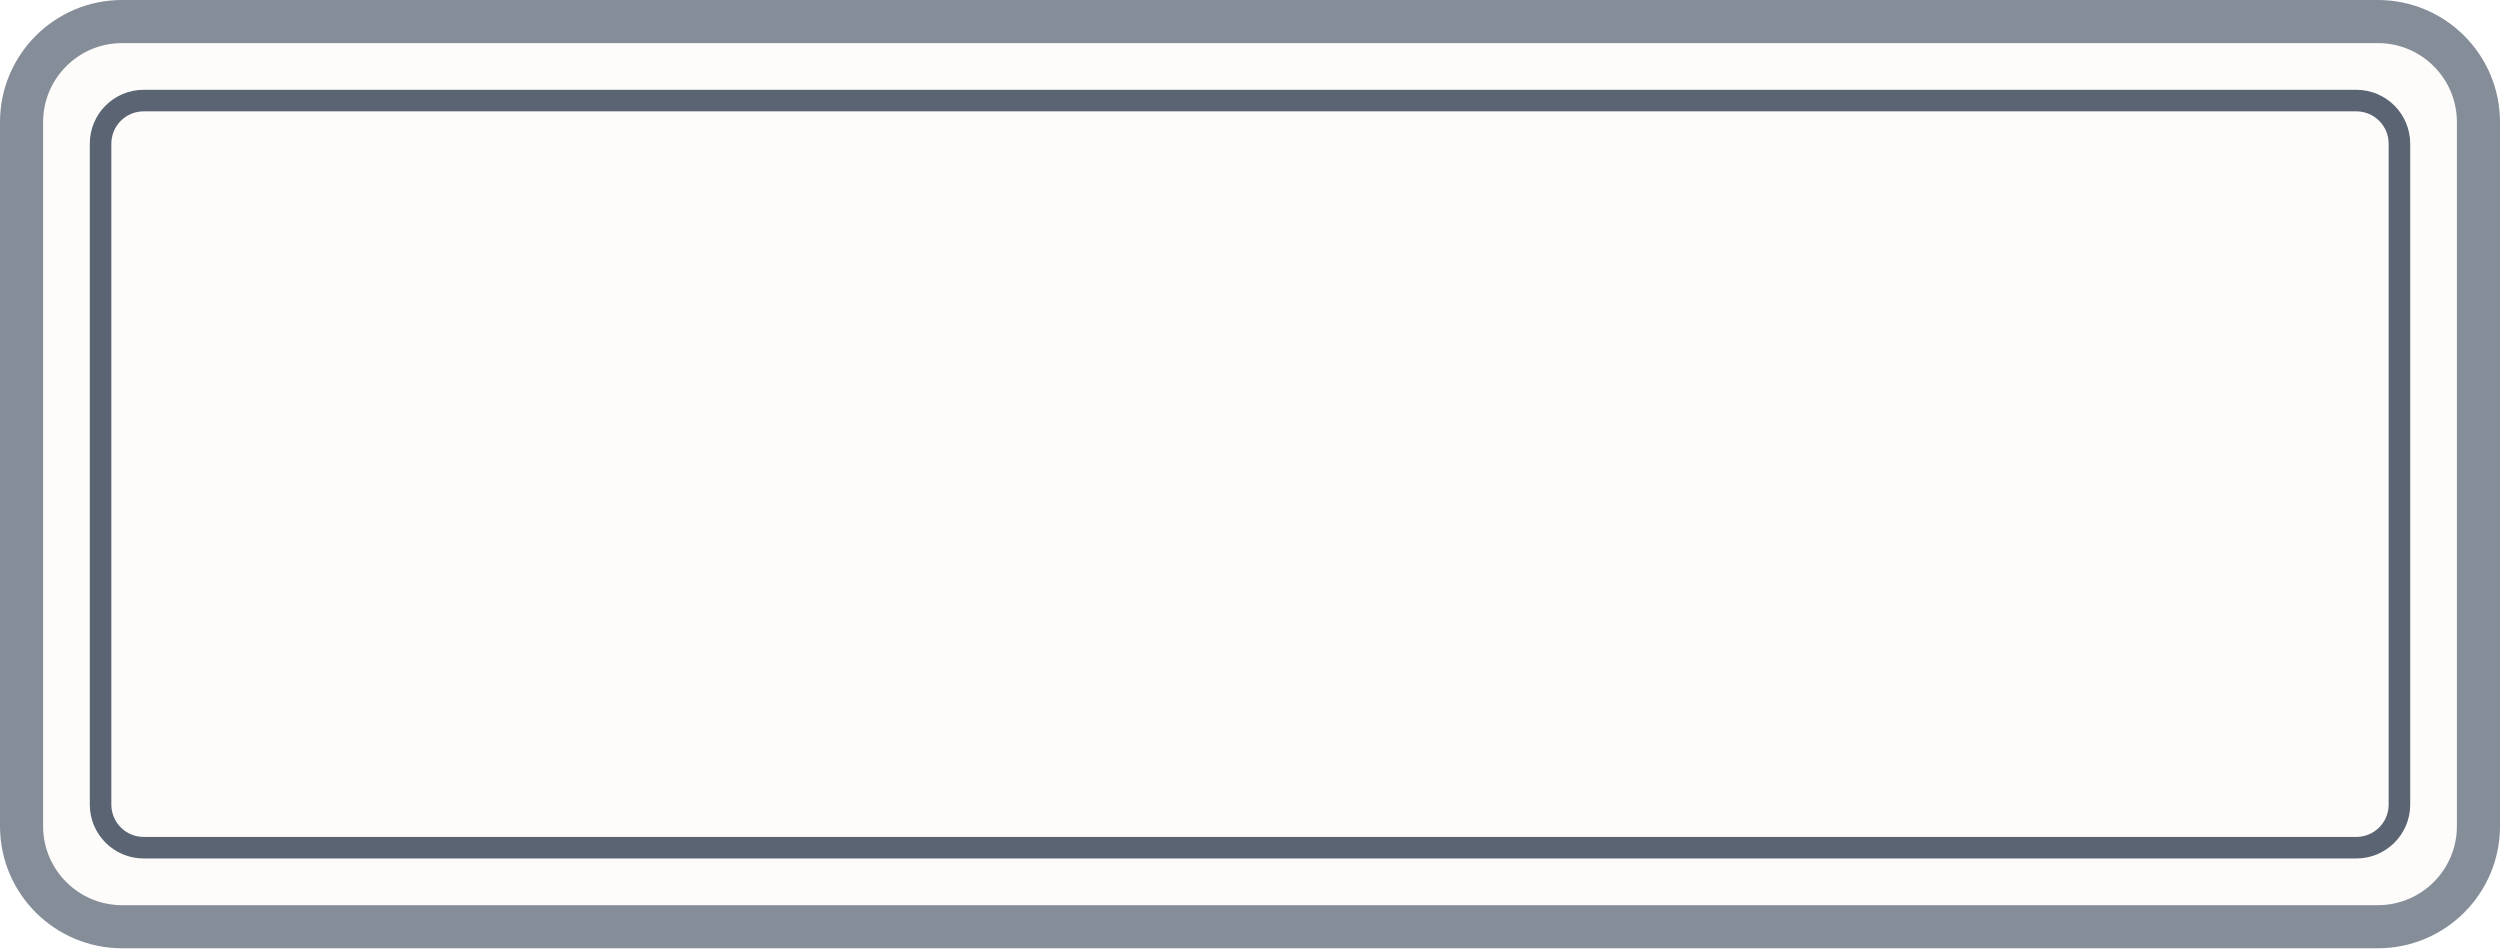
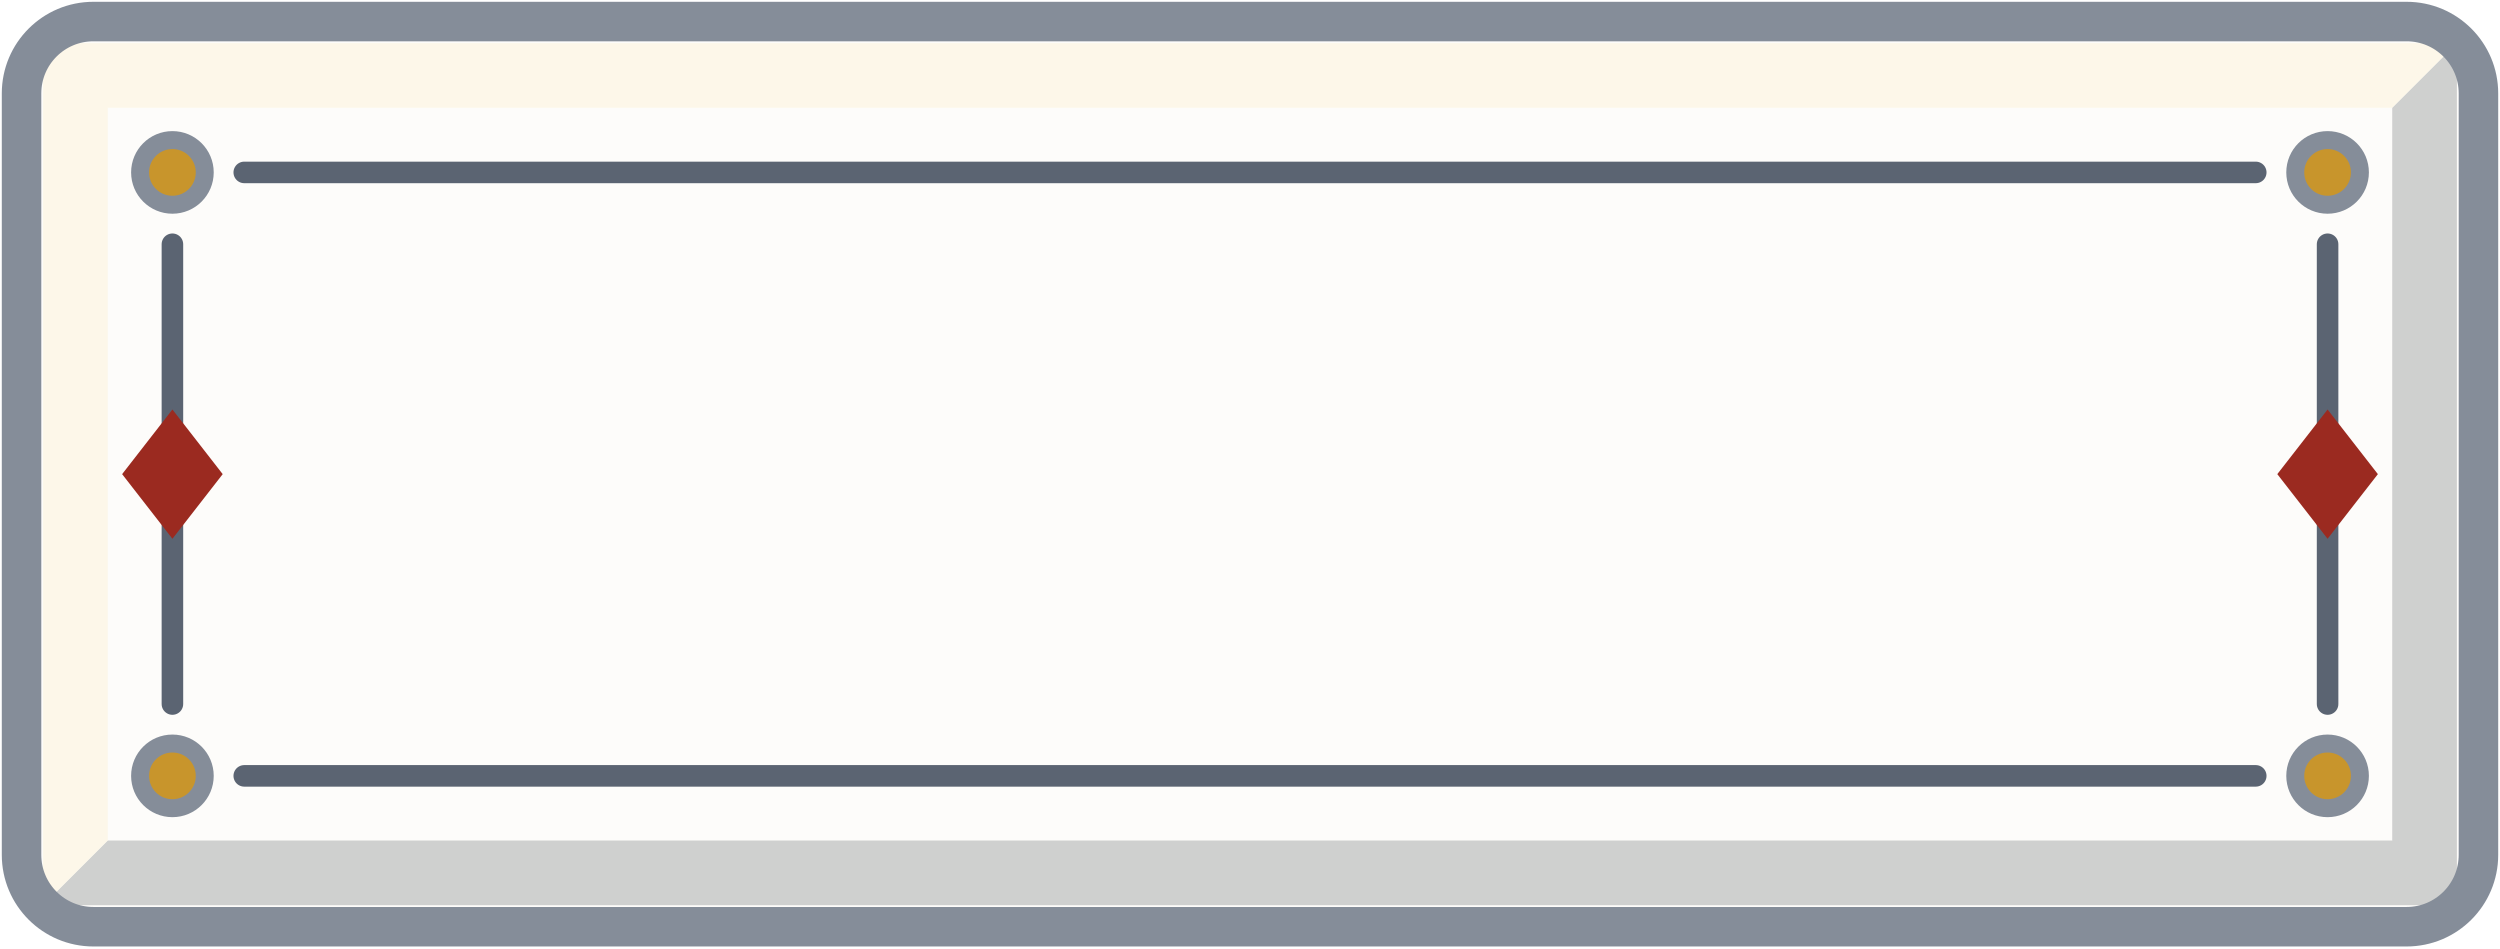
<svg xmlns="http://www.w3.org/2000/svg" viewBox="0 0 348 132" stroke-linecap="round" stroke-linejoin="round">
-   <rect x="3" y="3" width="342" height="126" rx="14" fill="#fdfcfa" stroke="#858d99" stroke-width="6" />
-   <rect x="14" y="14" width="320" height="104" rx="6" fill="none" stroke="#5b6472" stroke-width="3" />
+   <rect x="3" y="3" width="342" height="126" rx="10" fill="#fdfcfa" stroke="none" />
+   <path d="M342 6V126H6L15 117H333V15Z" fill="#1a1d23" stroke="none" opacity="0.2" />
+   <path d="M6 126V6H342L333 15H15V117Z" fill="#fdf6e3" stroke="none" opacity="0.75" />
+   <rect x="3" y="3" width="342" height="126" rx="10" fill="none" stroke="#858d99" stroke-width="5.5" />
+   <path d="M34 24H314M34 108H314M24 34V98M324 34V98" fill="none" stroke="#5b6472" stroke-width="3" />
+   <polygon points="24,57 31,66 24,75 17,66" fill="#9b2a20" stroke="none" />
+   <polygon points="324,57 331,66 324,75 317,66" fill="#9b2a20" stroke="none" />
+   <circle cx="24" cy="24" r="4.5" fill="#c8952c" stroke="#858d99" stroke-width="2.5" />
+   <circle cx="324" cy="24" r="4.5" fill="#c8952c" stroke="#858d99" stroke-width="2.5" />
+   <circle cx="24" cy="108" r="4.5" fill="#c8952c" stroke="#858d99" stroke-width="2.5" />
+   <circle cx="324" cy="108" r="4.5" fill="#c8952c" stroke="#858d99" stroke-width="2.5" />
</svg>
